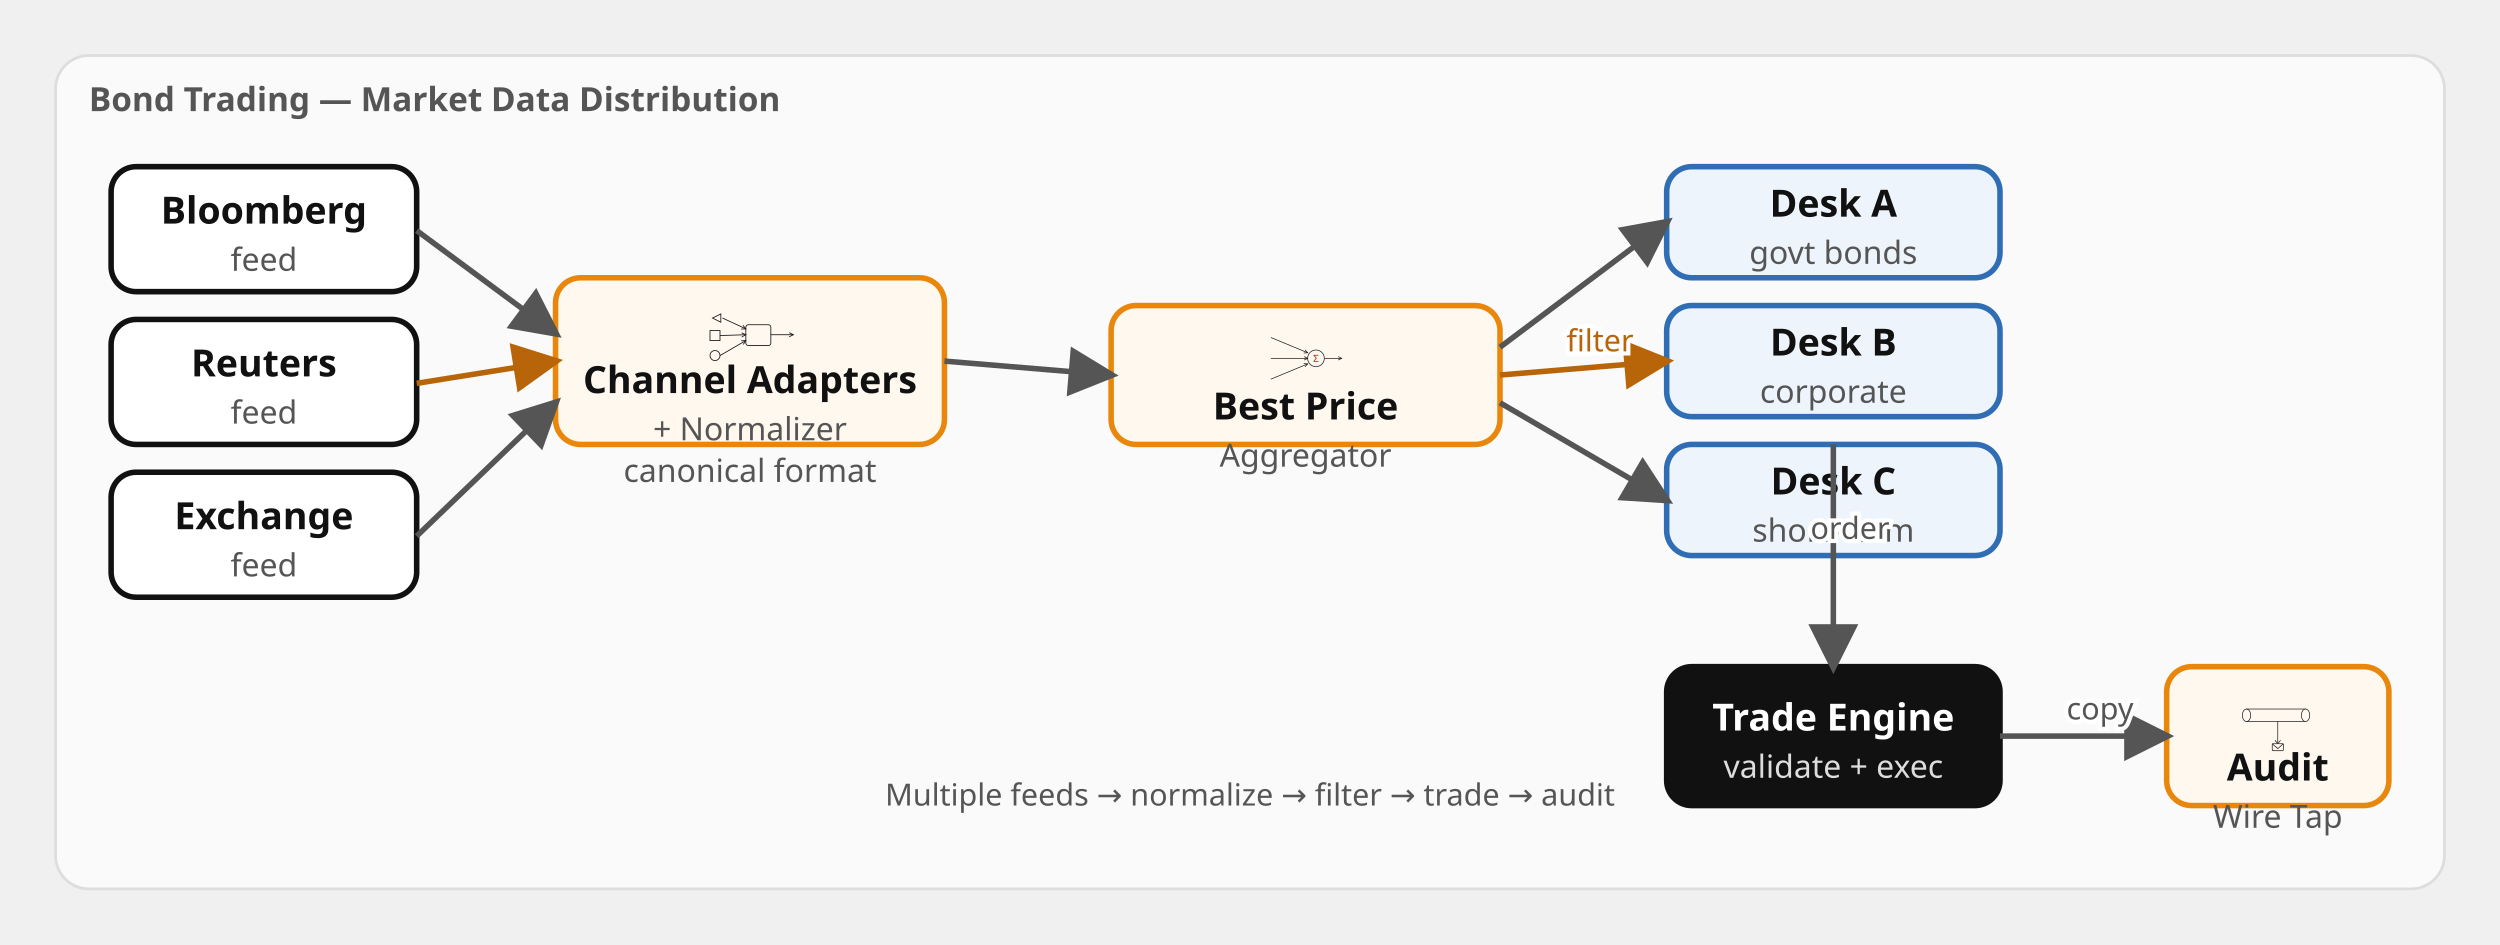
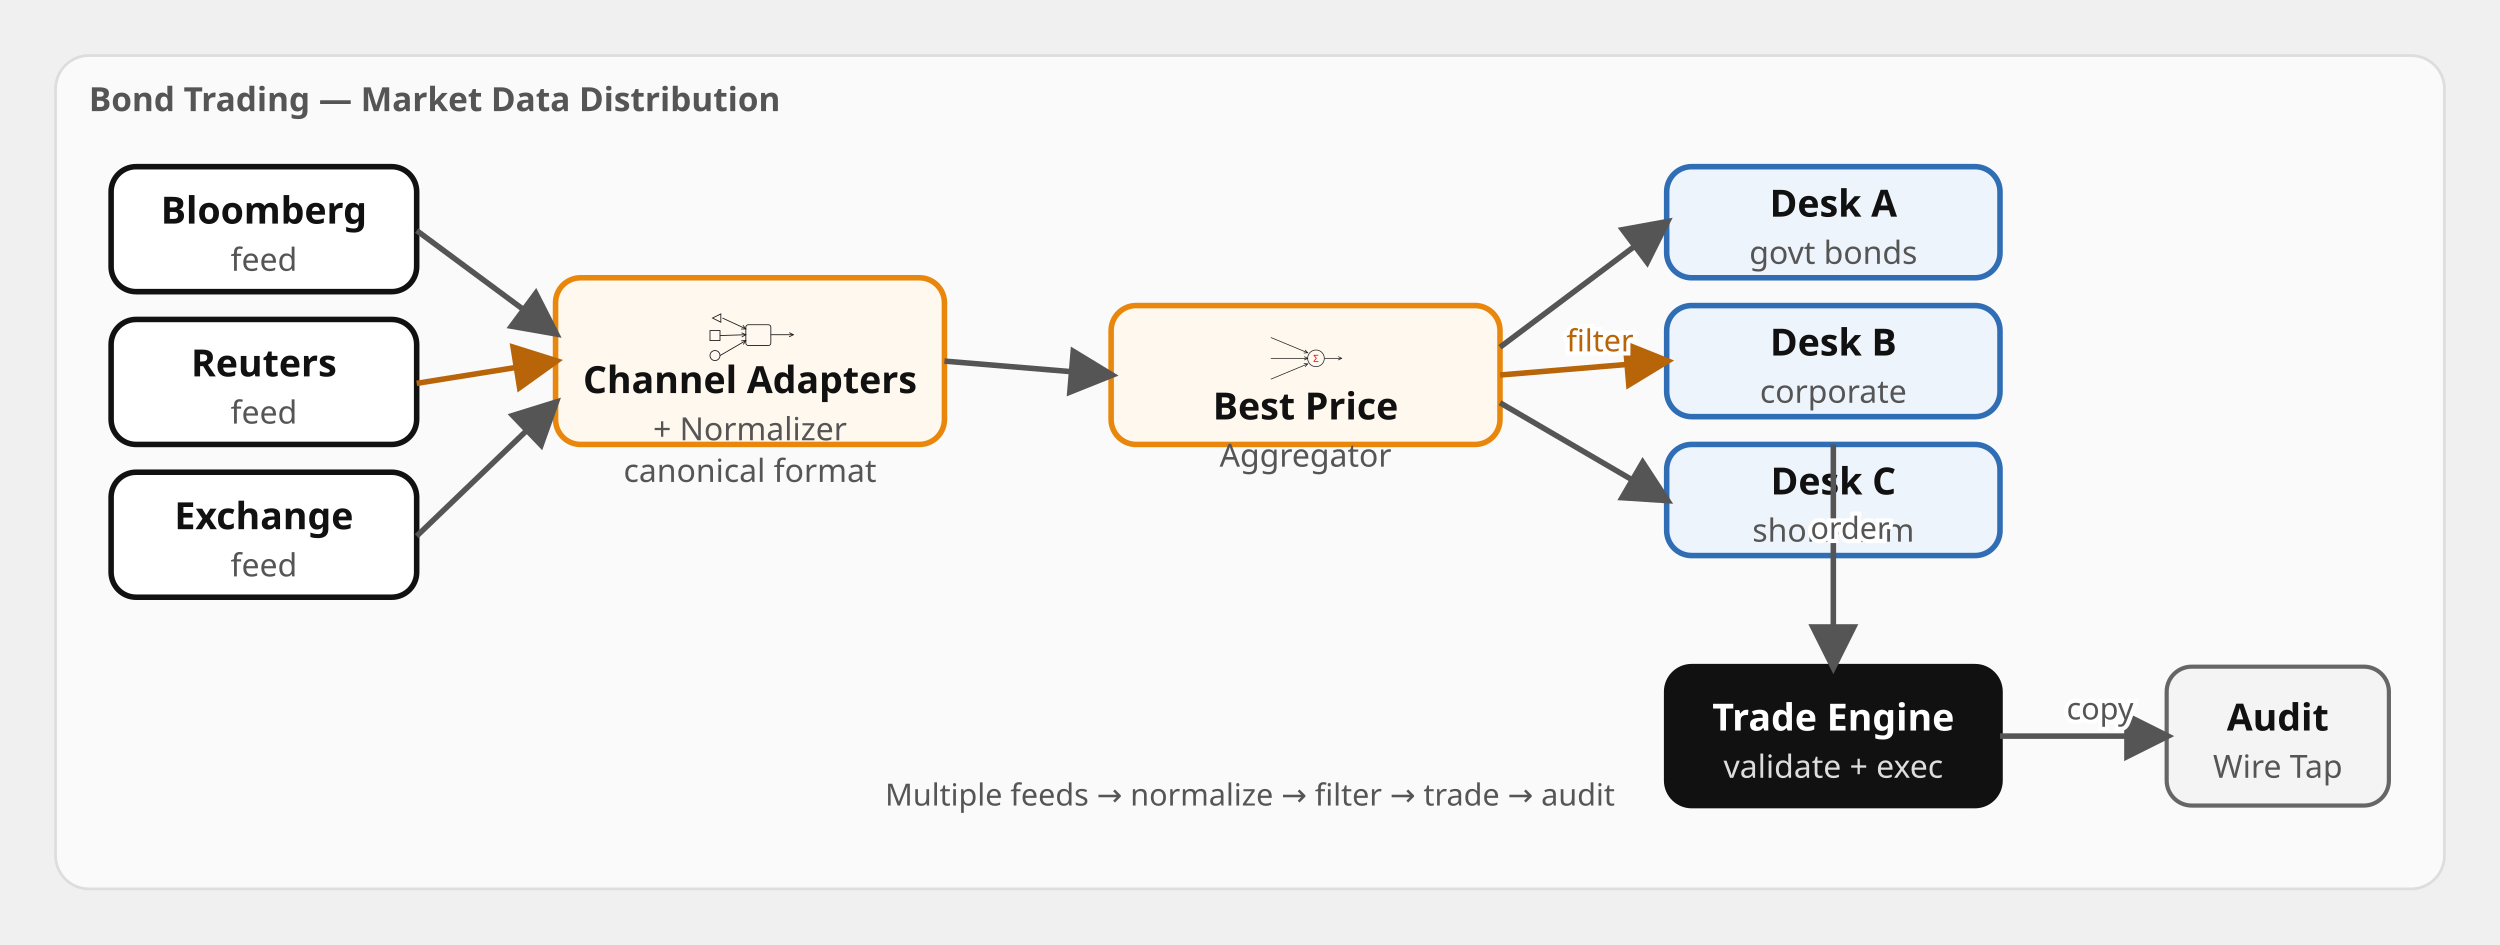
<svg xmlns="http://www.w3.org/2000/svg" viewBox="0 0 900 340" font-family="'Red Hat Text', system-ui, sans-serif" role="img">
  <defs>
    <marker id="a" viewBox="0 0 10 10" refX="8.5" refY="5" markerWidth="9" markerHeight="9" orient="auto-start-reverse">
      <path d="M0,0 L10,5 L0,10 z" fill="#555" />
    </marker>
    <marker id="am" viewBox="0 0 10 10" refX="8.5" refY="5" markerWidth="9" markerHeight="9" orient="auto-start-reverse">
      <path d="M0,0 L10,5 L0,10 z" fill="#b8650a" />
    </marker>
  </defs>
  <rect x="20" y="20" width="860" height="300" rx="12" fill="#fafafa" stroke="#ddd" />
  <text x="32" y="40" font-size="12" font-weight="700" fill="#555555">Bond Trading — Market Data Distribution</text>
  <rect x="40" y="60" width="110" height="45" rx="9" fill="#ffffff" stroke="#111111" stroke-width="2" />
  <text x="95.0" y="80.5" font-size="13.5" font-weight="700" fill="#111111" text-anchor="middle">Bloomberg</text>
  <text x="95.0" y="97.5" font-size="11.5" fill="#555555" text-anchor="middle">feed</text>
  <rect x="40" y="115" width="110" height="45" rx="9" fill="#ffffff" stroke="#111111" stroke-width="2" />
  <text x="95.0" y="135.5" font-size="13.5" font-weight="700" fill="#111111" text-anchor="middle">Reuters</text>
  <text x="95.0" y="152.5" font-size="11.5" fill="#555555" text-anchor="middle">feed</text>
  <rect x="40" y="170" width="110" height="45" rx="9" fill="#ffffff" stroke="#111111" stroke-width="2" />
  <text x="95.0" y="190.5" font-size="13.5" font-weight="700" fill="#111111" text-anchor="middle">Exchange</text>
  <text x="95.0" y="207.5" font-size="11.5" fill="#555555" text-anchor="middle">feed</text>
  <rect x="200" y="100" width="140" height="60" rx="9" fill="#fff8ef" stroke="#e8870c" stroke-width="2" />
  <g transform="translate(252.0,104) scale(0.3)">
    <rect x="55" y="43" width="30" height="25" fill="#FFF8F0" stroke="#151515" rx="3" />
    <polygon points="15,35 25,30 25,40" fill="#FFF8F0" stroke="#151515" />
    <rect x="12" y="50" width="12" height="12" fill="#FFF8F0" stroke="#151515" />
    <circle cx="18" cy="80" r="6" fill="#FFF8F0" stroke="#151515" />
    <line x1="27" y1="35" x2="55" y2="48" stroke="#151515" />
    <polyline points="49.4,48.2 55,48 51.5,43.6" stroke="#151515" fill="none" />
    <line x1="24" y1="56" x2="55" y2="55" stroke="#151515" />
    <polyline points="50.1,57.7 55,55 49.9,52.7" stroke="#151515" fill="none" />
    <line x1="24" y1="80" x2="55" y2="62" stroke="#151515" />
    <polyline points="51.9,66.7 55,62 49.4,62.3" stroke="#151515" fill="none" />
    <line x1="85" y1="55" x2="112" y2="55" stroke="#151515" />
    <polyline points="107.0,57.5 112,55 107.0,52.5" stroke="#151515" fill="none" />
  </g>
  <text x="270.0" y="141.5" font-size="13.5" font-weight="700" fill="#111111" text-anchor="middle">Channel Adapters</text>
  <text x="270.0" y="158.5" font-size="11.5" fill="#555555" text-anchor="middle">+ Normalizer</text>
  <text x="270.0" y="173.5" font-size="11.5" fill="#555555" text-anchor="middle">canonical format</text>
  <rect x="400" y="110" width="140" height="50" rx="9" fill="#fff8ef" stroke="#e8870c" stroke-width="2" />
  <g transform="translate(455.0,114) scale(0.25)">
    <circle cx="75" cy="60" r="12" fill="#FFF8F0" stroke="#151515" />
    <line x1="10" y1="30" x2="63" y2="52" stroke="#151515" />
    <polyline points="57.4,52.4 63,52 59.3,47.8" stroke="#151515" fill="none" />
    <line x1="10" y1="60" x2="63" y2="60" stroke="#151515" />
    <polyline points="58.0,62.5 63,60 58.0,57.5" stroke="#151515" fill="none" />
    <line x1="10" y1="90" x2="63" y2="68" stroke="#151515" />
    <polyline points="59.3,72.2 63,68 57.4,67.6" stroke="#151515" fill="none" />
    <line x1="87" y1="60" x2="112" y2="60" stroke="#151515" />
    <polyline points="107.0,62.5 112,60 107.0,57.5" stroke="#151515" fill="none" />
    <text x="75" y="65" text-anchor="middle" font-size="14" font-family="sans-serif" fill="#EE0000" stroke="none">Σ</text>
  </g>
  <text x="470.0" y="151.0" font-size="13.5" font-weight="700" fill="#111111" text-anchor="middle">Best Price</text>
  <text x="470.0" y="168.0" font-size="11.5" fill="#555555" text-anchor="middle">Aggregator</text>
  <rect x="600" y="60" width="120" height="40" rx="9" fill="#eef4fb" stroke="#2f6db5" stroke-width="2" />
  <text x="660.0" y="78.0" font-size="13.5" font-weight="700" fill="#111111" text-anchor="middle">Desk A</text>
  <text x="660.0" y="95.0" font-size="11.5" fill="#555555" text-anchor="middle">govt bonds</text>
  <rect x="600" y="110" width="120" height="40" rx="9" fill="#eef4fb" stroke="#2f6db5" stroke-width="2" />
  <text x="660.0" y="128.0" font-size="13.5" font-weight="700" fill="#111111" text-anchor="middle">Desk B</text>
  <text x="660.0" y="145.0" font-size="11.5" fill="#555555" text-anchor="middle">corporate</text>
  <rect x="600" y="160" width="120" height="40" rx="9" fill="#eef4fb" stroke="#2f6db5" stroke-width="2" />
  <text x="660.0" y="178.0" font-size="13.5" font-weight="700" fill="#111111" text-anchor="middle">Desk C</text>
  <text x="660.0" y="195.0" font-size="11.5" fill="#555555" text-anchor="middle">short-term</text>
  <rect x="600" y="240" width="120" height="50" rx="9" fill="#111111" stroke="#111111" stroke-width="2" />
  <text x="660.0" y="263.0" font-size="13.5" font-weight="700" fill="#ffffff" text-anchor="middle">Trade Engine</text>
  <text x="660.0" y="280.0" font-size="11.5" fill="#dddddd" text-anchor="middle">validate + exec</text>
-   <rect x="780" y="240" width="80" height="50" rx="9" fill="#fff8ef" stroke="#e8870c" stroke-width="2" />
-   <g transform="translate(805.0,244) scale(0.25)">
-     <ellipse cx="15" cy="54" rx="6" ry="9" fill="#FFF8F0" stroke="#151515" />
-     <line x1="15" y1="45" x2="100" y2="45" stroke="#151515" />
-     <line x1="15" y1="63" x2="100" y2="63" stroke="#151515" />
-     <ellipse cx="100" cy="54" rx="6" ry="9" fill="#FFF8F0" stroke="#151515" />
-     <line x1="60" y1="63" x2="60" y2="95" stroke="#151515" />
-     <polyline points="56,90 60,95 64,90" fill="none" stroke="#151515" />
-     <rect x="52" y="95" width="16" height="10" fill="#FFF8F0" stroke="#151515" rx="1" />
-     <polyline points="52,95 60,102 68,95" fill="none" stroke="#151515" />
-   </g>
-   <text x="820.0" y="281.0" font-size="13.5" font-weight="700" fill="#111111" text-anchor="middle">Audit</text>
-   <text x="820.0" y="298.0" font-size="11.5" fill="#555555" text-anchor="middle">Wire Tap</text>
+   <rect x="780" y="240" width="80" height="50" rx="9" fill="#f4f4f4" stroke="#666666" stroke-width="1.5" />
+   <text x="820.0" y="263.0" font-size="13.5" font-weight="700" fill="#111111" text-anchor="middle">Audit</text>
+   <text x="820.0" y="280.0" font-size="11.5" fill="#555555" text-anchor="middle">Wire Tap</text>
  <path d="M150,83 L200,120" fill="none" stroke="#555" stroke-width="2" marker-end="url(#a)" />
  <path d="M150,138 L200,130" fill="none" stroke="#b8650a" stroke-width="2" marker-end="url(#am)" />
  <path d="M150,193 L200,145" fill="none" stroke="#555" stroke-width="2" marker-end="url(#a)" />
  <path d="M340,130 L400,135" fill="none" stroke="#555" stroke-width="2" marker-end="url(#a)" />
  <path d="M540,125 L600,80" fill="none" stroke="#555" stroke-width="2" marker-end="url(#a)" />
  <path d="M540,135 L600,130" fill="none" stroke="#b8650a" stroke-width="2" marker-end="url(#am)" />
  <text x="576.0" y="126.5" font-size="11" fill="#ffffff" stroke="#ffffff" stroke-width="3" paint-order="stroke" text-anchor="middle">filter</text>
  <text x="576.0" y="126.5" font-size="11" fill="#b8650a" text-anchor="middle">filter</text>
  <path d="M540,145 L600,180" fill="none" stroke="#555" stroke-width="2" marker-end="url(#a)" />
  <path d="M660,160 L660,240" fill="none" stroke="#555" stroke-width="2" marker-end="url(#a)" />
  <text x="666.0" y="194.0" font-size="11" fill="#ffffff" stroke="#ffffff" stroke-width="3" paint-order="stroke" text-anchor="middle">order</text>
  <text x="666.0" y="194.0" font-size="11" fill="#555" text-anchor="middle">order</text>
  <path d="M720,265 L780,265" fill="none" stroke="#555" stroke-width="2" marker-end="url(#a)" />
  <text x="756.0" y="259.0" font-size="11" fill="#ffffff" stroke="#ffffff" stroke-width="3" paint-order="stroke" text-anchor="middle">copy</text>
  <text x="756.0" y="259.0" font-size="11" fill="#555" text-anchor="middle">copy</text>
  <text x="450" y="290" font-size="11" fill="#555555" text-anchor="middle">Multiple feeds → normalize → filter → trade → audit</text>
</svg>
